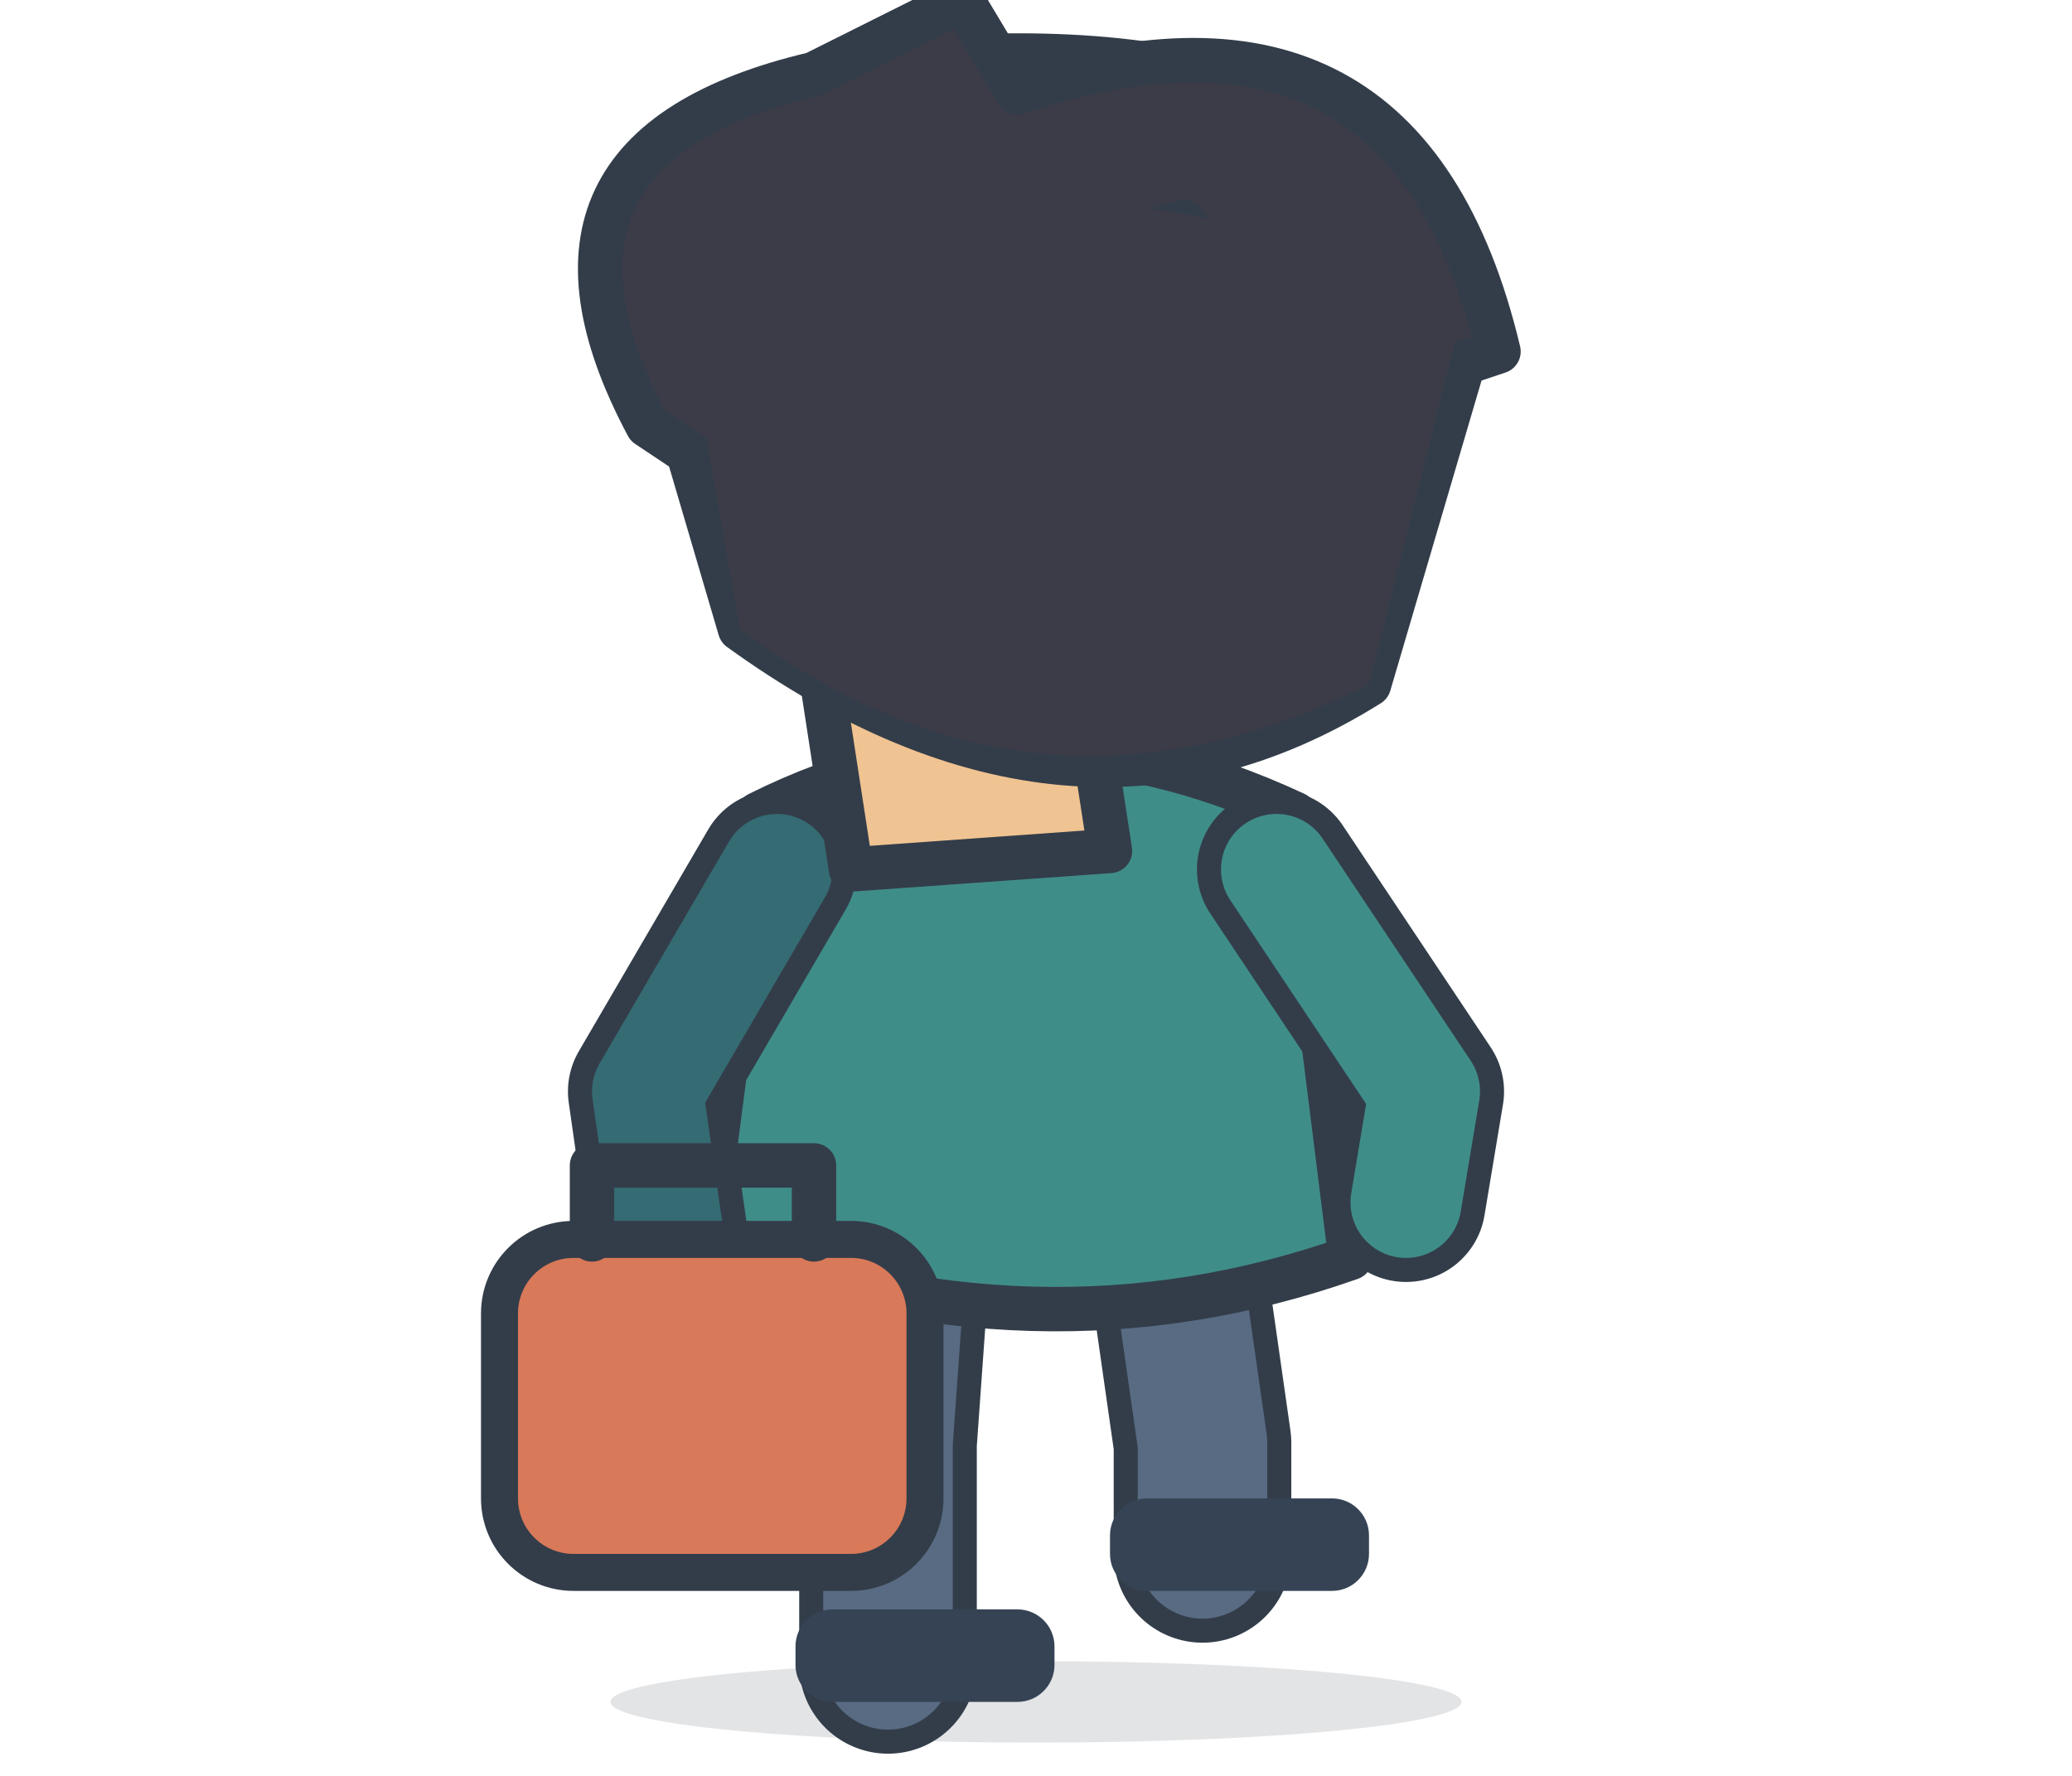
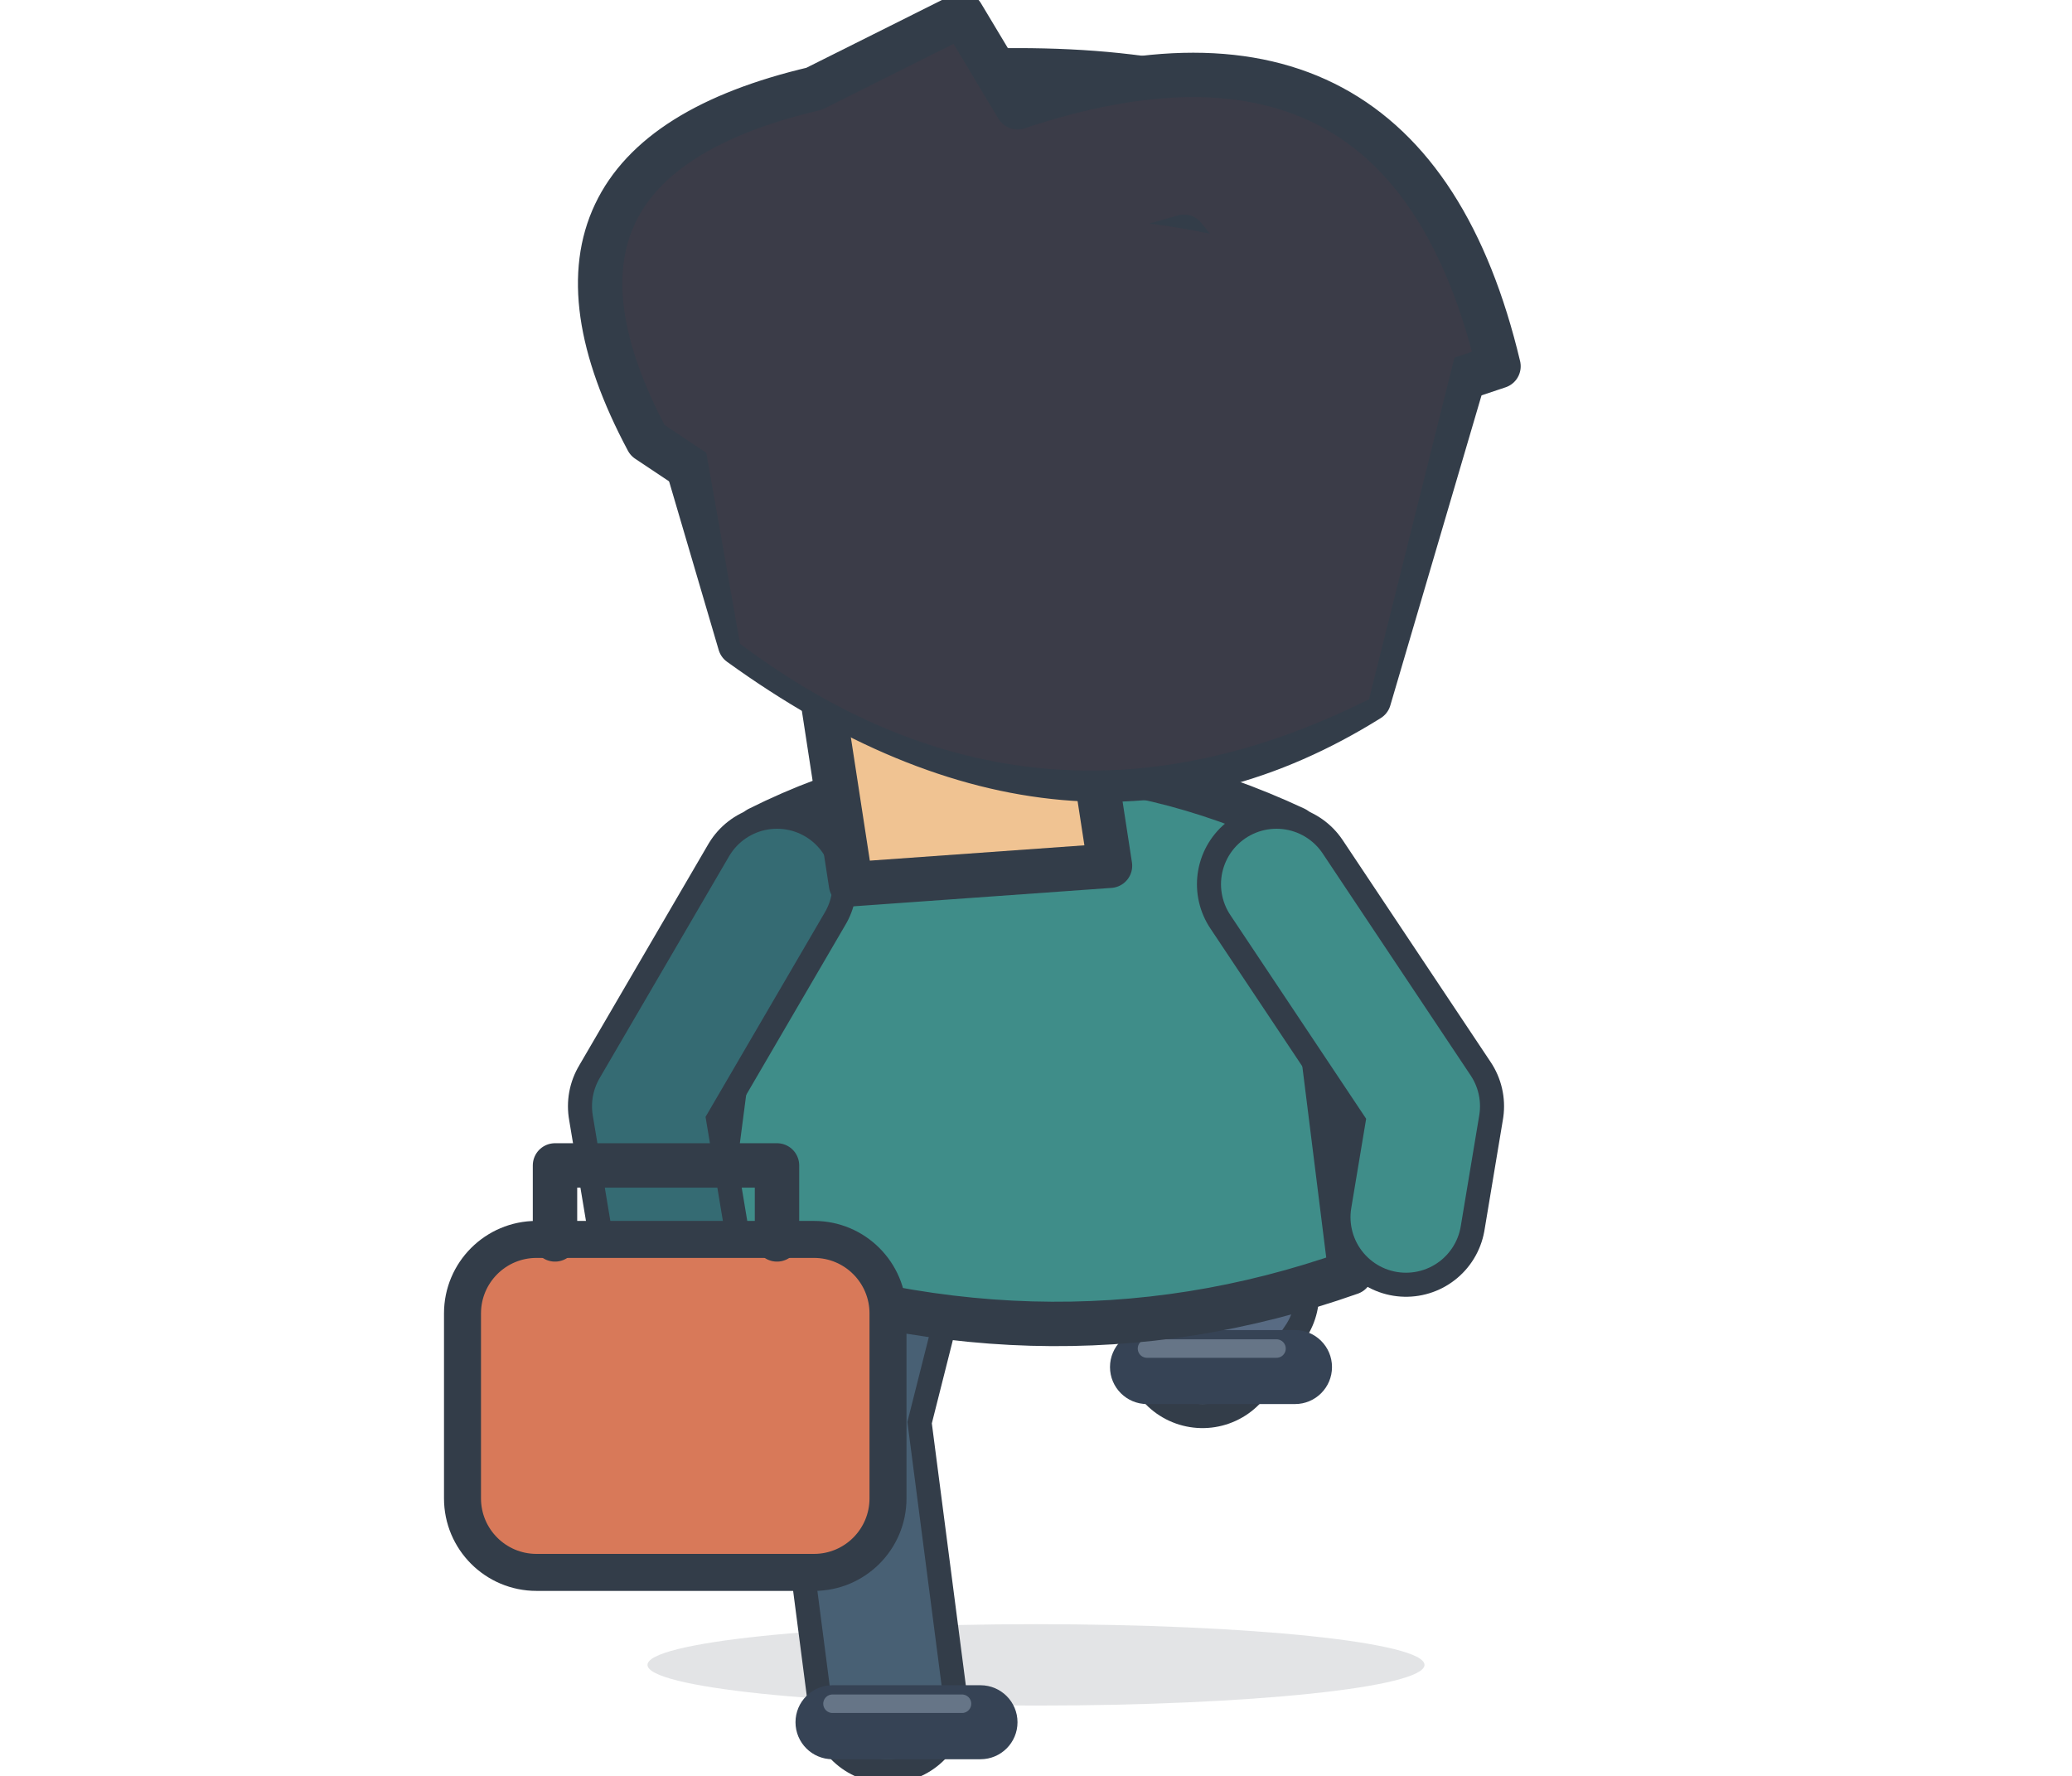
<svg xmlns="http://www.w3.org/2000/svg" width="112" height="96" viewBox="0 0 112 96">
-   <ellipse cx="56" cy="92" rx="23" ry="2.2" fill="#333d49" opacity=".14" />
-   <path d="M49 64L48 78L48 90" fill="none" stroke="#333d49" stroke-width="9.6" stroke-linejoin="round" stroke-linecap="round" />
-   <path d="M49 64L48 78L48 90" fill="none" stroke="#586b83" stroke-width="7" stroke-linejoin="round" stroke-linecap="round" />
-   <rect x="43" y="87" width="14" height="5" rx="2" fill="#364355" />
-   <path d="M63 64L65 78L65 84" fill="none" stroke="#333d49" stroke-width="9.6" stroke-linejoin="round" stroke-linecap="round" />
-   <path d="M63 64L65 78L65 84" fill="none" stroke="#586b83" stroke-width="7" stroke-linejoin="round" stroke-linecap="round" />
-   <rect x="60" y="81" width="14" height="5" rx="2" fill="#364355" />
-   <path d="M41 44q14-7 29 0l3 24q-17 6-35-1Z" fill="#3f8d89" stroke="#333d49" stroke-width="2.4" stroke-linejoin="round" stroke-linecap="round" />
-   <path d="M42 47L35 59L37 73" fill="none" stroke="#333d49" stroke-width="8.6" stroke-linejoin="round" stroke-linecap="round" />
-   <path d="M42 47L35 59L37 73" fill="none" stroke="#356b73" stroke-width="6" stroke-linejoin="round" stroke-linecap="round" />
-   <path d="M69 47L77 59L76 65" fill="none" stroke="#333d49" stroke-width="8.6" stroke-linejoin="round" stroke-linecap="round" />
-   <path d="M69 47L77 59L76 65" fill="none" stroke="#3f8d89" stroke-width="6" stroke-linejoin="round" stroke-linecap="round" />
-   <rect x="27" y="67" width="23" height="18" rx="4" fill="#d87959" stroke="#333d49" stroke-width="2" />
-   <path d="M32 67v-4h12v4" fill="none" stroke="#333d49" stroke-width="2.4" stroke-linejoin="round" stroke-linecap="round" />
-   <path d="M44 34 58 33l2 13-14 1Z" fill="#f0c392" stroke="#333d49" stroke-width="2.4" stroke-linejoin="round" stroke-linecap="round" />
-   <path d="M35 17Q34 3 55 3q23 0 24 17l-5 17Q58 47 40 34Z" fill="#f0c392" stroke="#333d49" stroke-width="2.4" stroke-linejoin="round" stroke-linecap="round" />
-   <path d="M35 23Q27 8 44 4L52 0l3 5Q76-2 81 19l-9 3-8-10-21 6-2 9Z" fill="#3b3c48" stroke="#333d49" stroke-width="2.4" stroke-linejoin="round" stroke-linecap="round" />
-   <path d="M37 17q20-12 42 0l-5 20q-18 9-34-3Z" fill="#3b3c48" />
+   <ellipse cx="56" cy="90" rx="21" ry="2.2" fill="#333d49" opacity=".14" />
+   <path d="M63 64.8L67 69.965L65 72.9" fill="none" stroke="#333d49" stroke-width="8.6" stroke-linejoin="round" stroke-linecap="round" />
+   <path d="M63 64.8L67 69.965L65 72.9" fill="none" stroke="#586b83" stroke-width="6" stroke-linejoin="round" stroke-linecap="round" />
+   <rect x="60" y="71.9" width="12" height="4" rx="2" fill="#364355" />
+   <path d="M62 72.9h7" fill="none" stroke="#667587" stroke-width="1" stroke-linejoin="round" stroke-linecap="round" />
+   <path d="M49 64.8L46 76.685L48 92.1" fill="none" stroke="#333d49" stroke-width="8.6" stroke-linejoin="round" stroke-linecap="round" />
+   <path d="M49 64.8L46 76.685L48 92.1" fill="none" stroke="#486074" stroke-width="6" stroke-linejoin="round" stroke-linecap="round" />
+   <rect x="43" y="91.1" width="12" height="4" rx="2" fill="#364355" />
+   <path d="M45 92.1h7" fill="none" stroke="#667587" stroke-width="1" stroke-linejoin="round" stroke-linecap="round" />
+   <g transform="translate(0 0.8)">
+     <path d="M41 44q14-7 29 0l3 24q-17 6-35-1Z" fill="#3f8d89" stroke="#333d49" stroke-width="2.4" stroke-linejoin="round" stroke-linecap="round" />
+     <path d="M42 47L35 59L37 71" fill="none" stroke="#333d49" stroke-width="8.6" stroke-linejoin="round" stroke-linecap="round" />
+     <path d="M42 47L35 59L37 71" fill="none" stroke="#356b73" stroke-width="6" stroke-linejoin="round" stroke-linecap="round" />
+     <path d="M69 47L77 59L76 65" fill="none" stroke="#333d49" stroke-width="8.6" stroke-linejoin="round" stroke-linecap="round" />
+     <path d="M69 47L77 59L76 65" fill="none" stroke="#3f8d89" stroke-width="6" stroke-linejoin="round" stroke-linecap="round" />
+     <rect x="25" y="66.2" width="23" height="18" rx="4" fill="#d87959" stroke="#333d49" stroke-width="2" />
+     <path d="M30 66.2v-4h12v4" fill="none" stroke="#333d49" stroke-width="2.4" stroke-linejoin="round" stroke-linecap="round" />
+     <path d="M44 34 58 33l2 13-14 1Z" fill="#f0c392" stroke="#333d49" stroke-width="2.4" stroke-linejoin="round" stroke-linecap="round" />
+     <path d="M35 17Q34 3 55 3q23 0 24 17l-5 17Q58 47 40 34Z" fill="#f0c392" stroke="#333d49" stroke-width="2.4" stroke-linejoin="round" stroke-linecap="round" />
+     <path d="M35 23Q27 8 44 4L52 0l3 5Q76-2 81 19l-9 3-8-10-21 6-2 9Z" fill="#3b3c48" stroke="#333d49" stroke-width="2.4" stroke-linejoin="round" stroke-linecap="round" />
+     <path d="M37 17q20-12 42 0l-5 20q-18 9-34-3Z" fill="#3b3c48" />
+   </g>
</svg>
